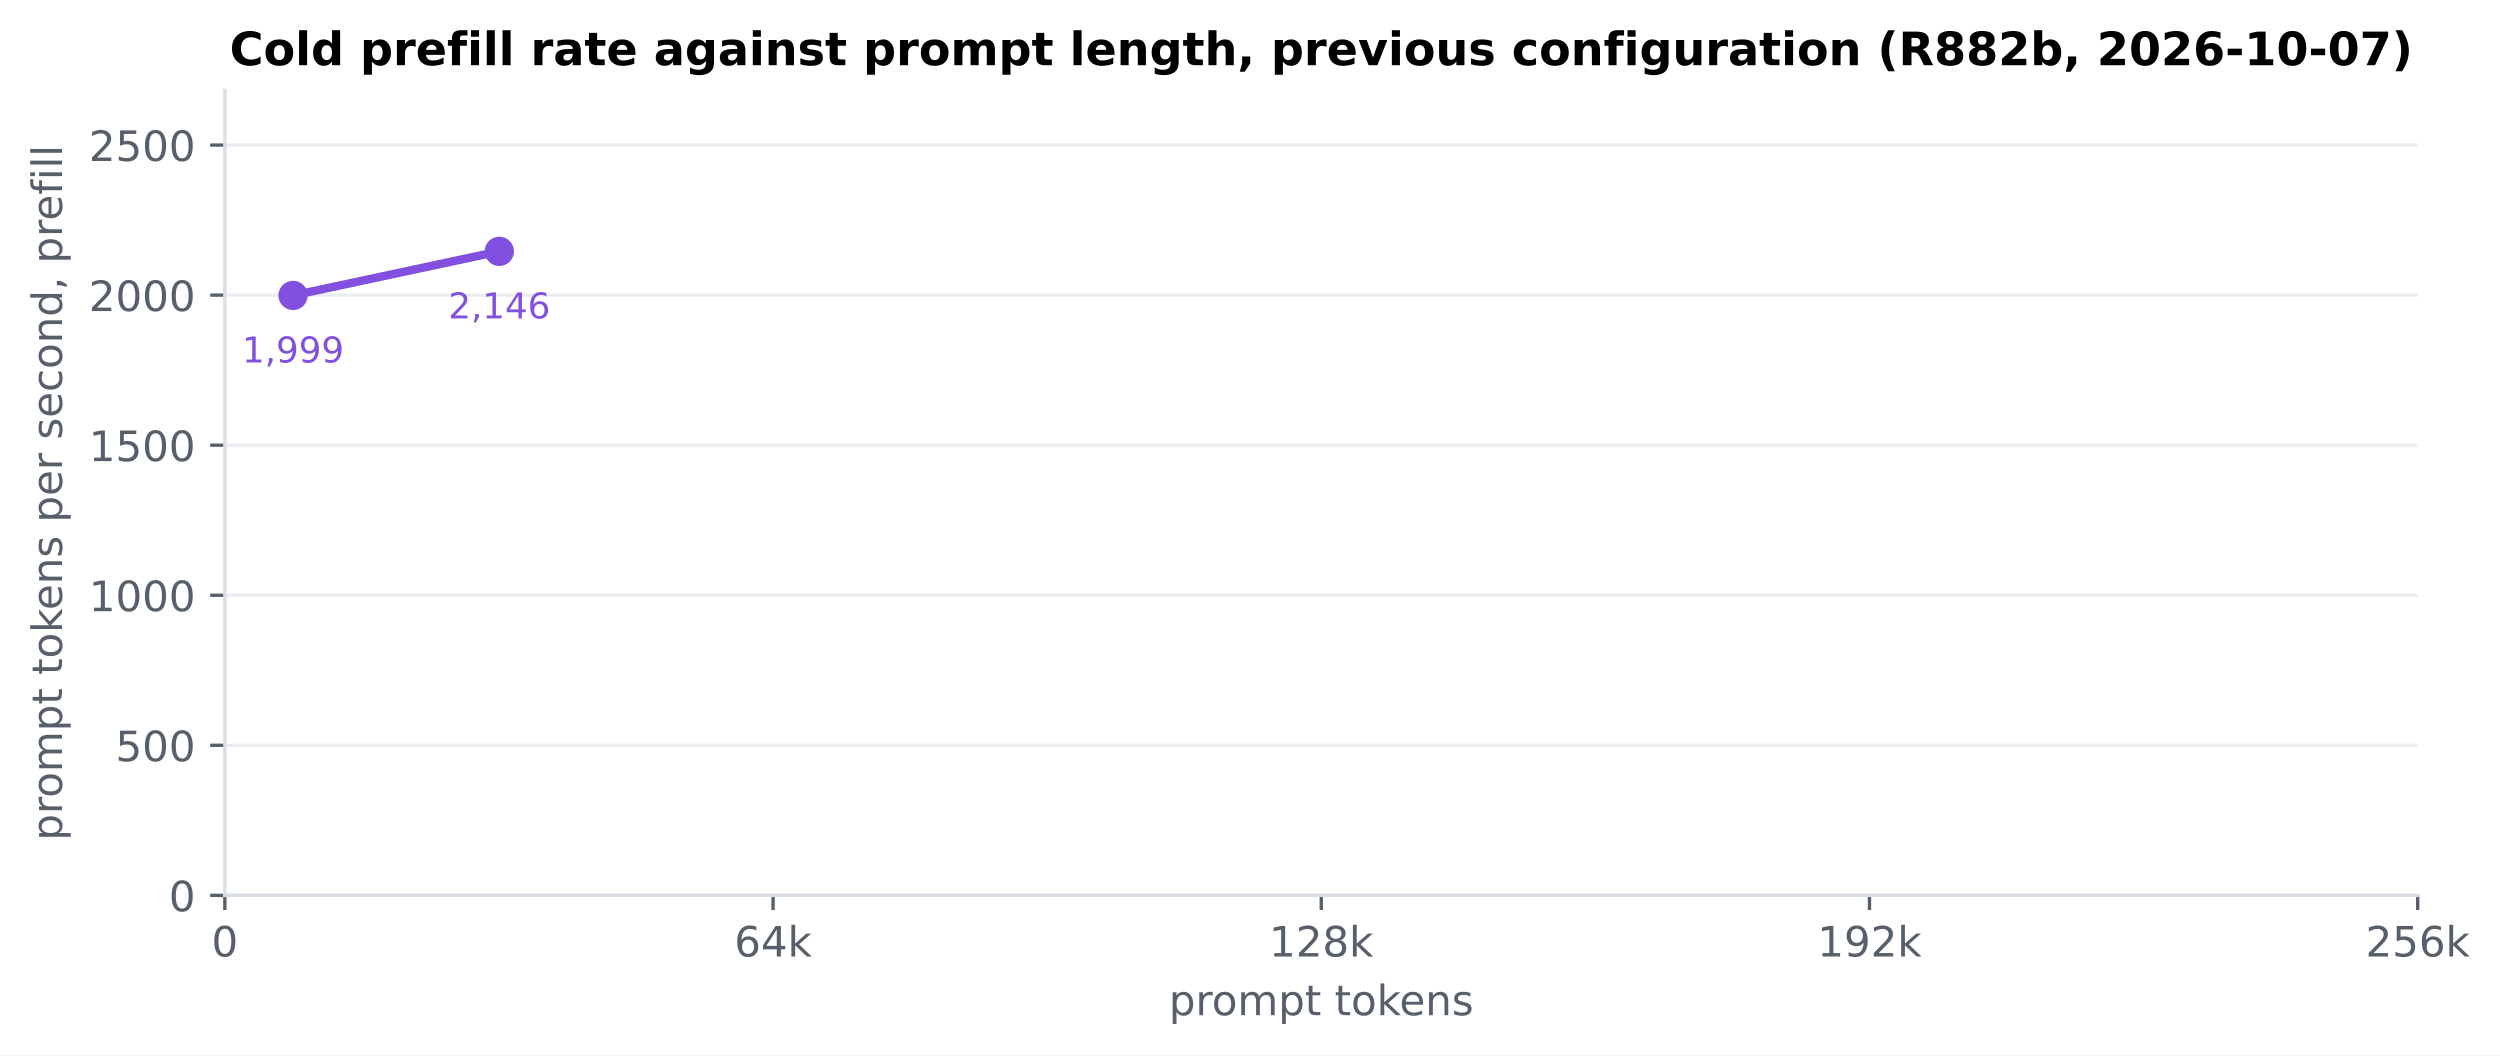
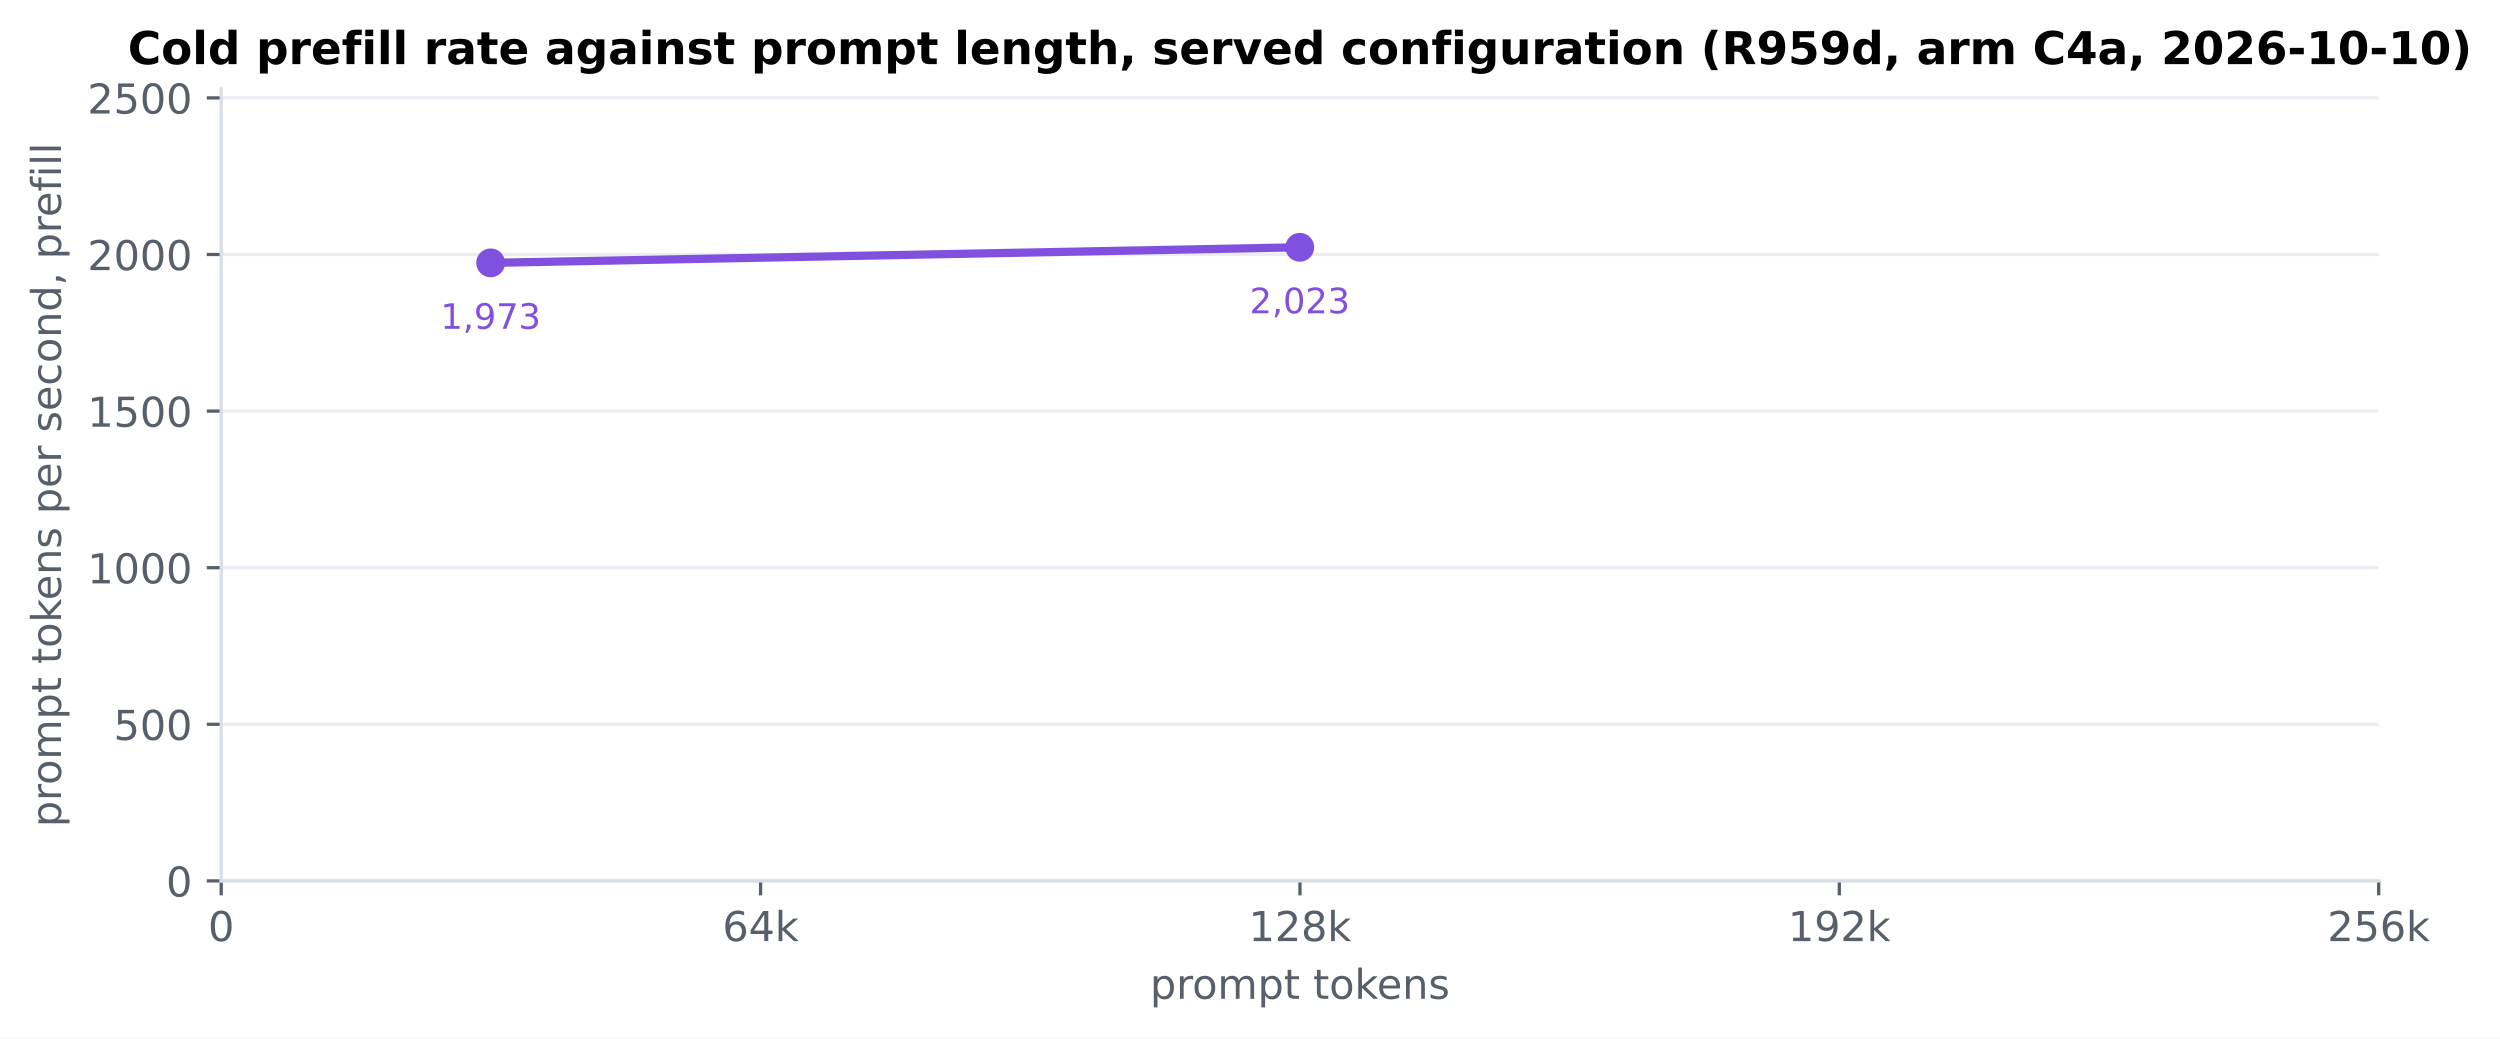
- <svg xmlns="http://www.w3.org/2000/svg" xmlns:xlink="http://www.w3.org/1999/xlink" width="596.544pt" height="251.851pt" viewBox="0 0 596.544 251.851" version="1.1">
+ <svg xmlns="http://www.w3.org/2000/svg" xmlns:xlink="http://www.w3.org/1999/xlink" width="606.328pt" height="251.851pt" viewBox="0 0 606.328 251.851" version="1.1">
  <defs>
    <style type="text/css">*{stroke-linejoin: round; stroke-linecap: butt}</style>
  </defs>
  <g id="figure_1">
    <g id="patch_1">
-       <path d="M 0 251.851  L 596.544 251.851  L 596.544 0  L 0 0  z " style="fill: #ffffff" />
+       <path d="M 0 251.851  L 606.328 251.851  L 606.328 0  L 0 0  z " style="fill: #ffffff" />
    </g>
    <g id="axes_1">
      <g id="patch_2">
        <path d="M 53.651 213.649  L 576.905 213.649  L 576.905 21.558  L 53.651 21.558  z " style="fill: #ffffff" />
      </g>
      <g id="matplotlib.axis_1">
        <g id="xtick_1">
          <g id="line2d_1">
            <defs>
-               <path id="m2421ae9644" d="M 0 0  L 0 3.5  " style="stroke: #57606a; stroke-width: 0.8" />
+               <path id="m20540b7acd" d="M 0 0  L 0 3.5  " style="stroke: #57606a; stroke-width: 0.8" />
            </defs>
            <g>
-               <use xlink:href="#m2421ae9644" x="53.651" y="213.649" style="fill: #57606a; stroke: #57606a; stroke-width: 0.8" />
+               <use xlink:href="#m20540b7acd" x="53.651" y="213.649" style="fill: #57606a; stroke: #57606a; stroke-width: 0.8" />
            </g>
          </g>
          <g id="text_1">
            <text style="font-size: 10px; font-family: 'DejaVu Sans', 'Bitstream Vera Sans', 'Computer Modern Sans Serif', 'Lucida Grande', 'Verdana', 'Geneva', 'Lucid', 'Arial', 'Helvetica', 'Avant Garde', sans-serif; text-anchor: middle; fill: #57606a" x="53.651" y="228.247" transform="rotate(-0 53.65078 228.2468)">0</text>
          </g>
        </g>
        <g id="xtick_2">
          <g id="line2d_2">
            <g>
-               <use xlink:href="#m2421ae9644" x="184.464" y="213.649" style="fill: #57606a; stroke: #57606a; stroke-width: 0.8" />
+               <use xlink:href="#m20540b7acd" x="184.464" y="213.649" style="fill: #57606a; stroke: #57606a; stroke-width: 0.8" />
            </g>
          </g>
          <g id="text_2">
            <text style="font-size: 10px; font-family: 'DejaVu Sans', 'Bitstream Vera Sans', 'Computer Modern Sans Serif', 'Lucida Grande', 'Verdana', 'Geneva', 'Lucid', 'Arial', 'Helvetica', 'Avant Garde', sans-serif; text-anchor: middle; fill: #57606a" x="184.464" y="228.248" transform="rotate(-0 184.4644 228.2476)">64k</text>
          </g>
        </g>
        <g id="xtick_3">
          <g id="line2d_3">
            <g>
-               <use xlink:href="#m2421ae9644" x="315.278" y="213.649" style="fill: #57606a; stroke: #57606a; stroke-width: 0.8" />
+               <use xlink:href="#m20540b7acd" x="315.278" y="213.649" style="fill: #57606a; stroke: #57606a; stroke-width: 0.8" />
            </g>
          </g>
          <g id="text_3">
            <text style="font-size: 10px; font-family: 'DejaVu Sans', 'Bitstream Vera Sans', 'Computer Modern Sans Serif', 'Lucida Grande', 'Verdana', 'Geneva', 'Lucid', 'Arial', 'Helvetica', 'Avant Garde', sans-serif; text-anchor: middle; fill: #57606a" x="315.278" y="228.248" transform="rotate(-0 315.2781 228.2476)">128k</text>
          </g>
        </g>
        <g id="xtick_4">
          <g id="line2d_4">
            <g>
-               <use xlink:href="#m2421ae9644" x="446.092" y="213.649" style="fill: #57606a; stroke: #57606a; stroke-width: 0.8" />
+               <use xlink:href="#m20540b7acd" x="446.092" y="213.649" style="fill: #57606a; stroke: #57606a; stroke-width: 0.8" />
            </g>
          </g>
          <g id="text_4">
            <text style="font-size: 10px; font-family: 'DejaVu Sans', 'Bitstream Vera Sans', 'Computer Modern Sans Serif', 'Lucida Grande', 'Verdana', 'Geneva', 'Lucid', 'Arial', 'Helvetica', 'Avant Garde', sans-serif; text-anchor: middle; fill: #57606a" x="446.092" y="228.248" transform="rotate(-0 446.0917 228.2476)">192k</text>
          </g>
        </g>
        <g id="xtick_5">
          <g id="line2d_5">
            <g>
-               <use xlink:href="#m2421ae9644" x="576.905" y="213.649" style="fill: #57606a; stroke: #57606a; stroke-width: 0.8" />
+               <use xlink:href="#m20540b7acd" x="576.905" y="213.649" style="fill: #57606a; stroke: #57606a; stroke-width: 0.8" />
            </g>
          </g>
          <g id="text_5">
            <text style="font-size: 10px; font-family: 'DejaVu Sans', 'Bitstream Vera Sans', 'Computer Modern Sans Serif', 'Lucida Grande', 'Verdana', 'Geneva', 'Lucid', 'Arial', 'Helvetica', 'Avant Garde', sans-serif; text-anchor: middle; fill: #57606a" x="576.905" y="228.248" transform="rotate(-0 576.9053 228.2476)">256k</text>
          </g>
        </g>
        <g id="text_6">
          <text style="font-size: 10px; font-family: 'DejaVu Sans', 'Bitstream Vera Sans', 'Computer Modern Sans Serif', 'Lucida Grande', 'Verdana', 'Geneva', 'Lucid', 'Arial', 'Helvetica', 'Avant Garde', sans-serif; text-anchor: middle; fill: #57606a" x="315.278" y="242.248" transform="rotate(-0 315.2781 242.2484)">prompt tokens</text>
        </g>
      </g>
      <g id="matplotlib.axis_2">
        <g id="ytick_1">
          <g id="line2d_6">
-             <path d="M 53.651 213.649  L 576.905 213.649  " clip-path="url(#pd68e5b01e5)" style="fill: none; stroke: #eaeef2; stroke-width: 0.8; stroke-linecap: square" />
+             <path d="M 53.651 213.649  L 576.905 213.649  " clip-path="url(#p72d69f79b2)" style="fill: none; stroke: #eaeef2; stroke-width: 0.8; stroke-linecap: square" />
          </g>
          <g id="line2d_7">
            <defs>
-               <path id="m4e39e9eefe" d="M 0 0  L -3.5 0  " style="stroke: #57606a; stroke-width: 0.8" />
+               <path id="m990b048de7" d="M 0 0  L -3.5 0  " style="stroke: #57606a; stroke-width: 0.8" />
            </defs>
            <g>
-               <use xlink:href="#m4e39e9eefe" x="53.651" y="213.649" style="fill: #57606a; stroke: #57606a; stroke-width: 0.8" />
+               <use xlink:href="#m990b048de7" x="53.651" y="213.649" style="fill: #57606a; stroke: #57606a; stroke-width: 0.8" />
            </g>
          </g>
          <g id="text_7">
            <text style="font-size: 10px; font-family: 'DejaVu Sans', 'Bitstream Vera Sans', 'Computer Modern Sans Serif', 'Lucida Grande', 'Verdana', 'Geneva', 'Lucid', 'Arial', 'Helvetica', 'Avant Garde', sans-serif; text-anchor: end; fill: #57606a" x="46.651" y="217.448" transform="rotate(-0 46.65078 217.448)">0</text>
          </g>
        </g>
        <g id="ytick_2">
          <g id="line2d_8">
-             <path d="M 53.651 177.843  L 576.905 177.843  " clip-path="url(#pd68e5b01e5)" style="fill: none; stroke: #eaeef2; stroke-width: 0.8; stroke-linecap: square" />
+             <path d="M 53.651 175.668  L 576.905 175.668  " clip-path="url(#p72d69f79b2)" style="fill: none; stroke: #eaeef2; stroke-width: 0.8; stroke-linecap: square" />
          </g>
          <g id="line2d_9">
            <g>
-               <use xlink:href="#m4e39e9eefe" x="53.651" y="177.843" style="fill: #57606a; stroke: #57606a; stroke-width: 0.8" />
+               <use xlink:href="#m990b048de7" x="53.651" y="175.668" style="fill: #57606a; stroke: #57606a; stroke-width: 0.8" />
            </g>
          </g>
          <g id="text_8">
-             <text style="font-size: 10px; font-family: 'DejaVu Sans', 'Bitstream Vera Sans', 'Computer Modern Sans Serif', 'Lucida Grande', 'Verdana', 'Geneva', 'Lucid', 'Arial', 'Helvetica', 'Avant Garde', sans-serif; text-anchor: end; fill: #57606a" x="46.651" y="181.642" transform="rotate(-0 46.65078 181.6421)">500</text>
+             <text style="font-size: 10px; font-family: 'DejaVu Sans', 'Bitstream Vera Sans', 'Computer Modern Sans Serif', 'Lucida Grande', 'Verdana', 'Geneva', 'Lucid', 'Arial', 'Helvetica', 'Avant Garde', sans-serif; text-anchor: end; fill: #57606a" x="46.651" y="179.467" transform="rotate(-0 46.65078 179.4669)">500</text>
          </g>
        </g>
        <g id="ytick_3">
          <g id="line2d_10">
-             <path d="M 53.651 142.037  L 576.905 142.037  " clip-path="url(#pd68e5b01e5)" style="fill: none; stroke: #eaeef2; stroke-width: 0.8; stroke-linecap: square" />
+             <path d="M 53.651 137.687  L 576.905 137.687  " clip-path="url(#p72d69f79b2)" style="fill: none; stroke: #eaeef2; stroke-width: 0.8; stroke-linecap: square" />
          </g>
          <g id="line2d_11">
            <g>
-               <use xlink:href="#m4e39e9eefe" x="53.651" y="142.037" style="fill: #57606a; stroke: #57606a; stroke-width: 0.8" />
+               <use xlink:href="#m990b048de7" x="53.651" y="137.687" style="fill: #57606a; stroke: #57606a; stroke-width: 0.8" />
            </g>
          </g>
          <g id="text_9">
-             <text style="font-size: 10px; font-family: 'DejaVu Sans', 'Bitstream Vera Sans', 'Computer Modern Sans Serif', 'Lucida Grande', 'Verdana', 'Geneva', 'Lucid', 'Arial', 'Helvetica', 'Avant Garde', sans-serif; text-anchor: end; fill: #57606a" x="46.651" y="145.836" transform="rotate(-0 46.65078 145.8362)">1000</text>
+             <text style="font-size: 10px; font-family: 'DejaVu Sans', 'Bitstream Vera Sans', 'Computer Modern Sans Serif', 'Lucida Grande', 'Verdana', 'Geneva', 'Lucid', 'Arial', 'Helvetica', 'Avant Garde', sans-serif; text-anchor: end; fill: #57606a" x="46.651" y="141.486" transform="rotate(-0 46.65078 141.4858)">1000</text>
          </g>
        </g>
        <g id="ytick_4">
          <g id="line2d_12">
-             <path d="M 53.651 106.231  L 576.905 106.231  " clip-path="url(#pd68e5b01e5)" style="fill: none; stroke: #eaeef2; stroke-width: 0.8; stroke-linecap: square" />
+             <path d="M 53.651 99.706  L 576.905 99.706  " clip-path="url(#p72d69f79b2)" style="fill: none; stroke: #eaeef2; stroke-width: 0.8; stroke-linecap: square" />
          </g>
          <g id="line2d_13">
            <g>
-               <use xlink:href="#m4e39e9eefe" x="53.651" y="106.231" style="fill: #57606a; stroke: #57606a; stroke-width: 0.8" />
+               <use xlink:href="#m990b048de7" x="53.651" y="99.706" style="fill: #57606a; stroke: #57606a; stroke-width: 0.8" />
            </g>
          </g>
          <g id="text_10">
-             <text style="font-size: 10px; font-family: 'DejaVu Sans', 'Bitstream Vera Sans', 'Computer Modern Sans Serif', 'Lucida Grande', 'Verdana', 'Geneva', 'Lucid', 'Arial', 'Helvetica', 'Avant Garde', sans-serif; text-anchor: end; fill: #57606a" x="46.651" y="110.03" transform="rotate(-0 46.65078 110.0303)">1500</text>
+             <text style="font-size: 10px; font-family: 'DejaVu Sans', 'Bitstream Vera Sans', 'Computer Modern Sans Serif', 'Lucida Grande', 'Verdana', 'Geneva', 'Lucid', 'Arial', 'Helvetica', 'Avant Garde', sans-serif; text-anchor: end; fill: #57606a" x="46.651" y="103.505" transform="rotate(-0 46.65078 103.5048)">1500</text>
          </g>
        </g>
        <g id="ytick_5">
          <g id="line2d_14">
-             <path d="M 53.651 70.426  L 576.905 70.426  " clip-path="url(#pd68e5b01e5)" style="fill: none; stroke: #eaeef2; stroke-width: 0.8; stroke-linecap: square" />
+             <path d="M 53.651 61.725  L 576.905 61.725  " clip-path="url(#p72d69f79b2)" style="fill: none; stroke: #eaeef2; stroke-width: 0.8; stroke-linecap: square" />
          </g>
          <g id="line2d_15">
            <g>
-               <use xlink:href="#m4e39e9eefe" x="53.651" y="70.426" style="fill: #57606a; stroke: #57606a; stroke-width: 0.8" />
+               <use xlink:href="#m990b048de7" x="53.651" y="61.725" style="fill: #57606a; stroke: #57606a; stroke-width: 0.8" />
            </g>
          </g>
          <g id="text_11">
-             <text style="font-size: 10px; font-family: 'DejaVu Sans', 'Bitstream Vera Sans', 'Computer Modern Sans Serif', 'Lucida Grande', 'Verdana', 'Geneva', 'Lucid', 'Arial', 'Helvetica', 'Avant Garde', sans-serif; text-anchor: end; fill: #57606a" x="46.651" y="74.224" transform="rotate(-0 46.65078 74.22434)">2000</text>
+             <text style="font-size: 10px; font-family: 'DejaVu Sans', 'Bitstream Vera Sans', 'Computer Modern Sans Serif', 'Lucida Grande', 'Verdana', 'Geneva', 'Lucid', 'Arial', 'Helvetica', 'Avant Garde', sans-serif; text-anchor: end; fill: #57606a" x="46.651" y="65.524" transform="rotate(-0 46.65078 65.52366)">2000</text>
          </g>
        </g>
        <g id="ytick_6">
          <g id="line2d_16">
-             <path d="M 53.651 34.62  L 576.905 34.62  " clip-path="url(#pd68e5b01e5)" style="fill: none; stroke: #eaeef2; stroke-width: 0.8; stroke-linecap: square" />
+             <path d="M 53.651 23.744  L 576.905 23.744  " clip-path="url(#p72d69f79b2)" style="fill: none; stroke: #eaeef2; stroke-width: 0.8; stroke-linecap: square" />
          </g>
          <g id="line2d_17">
            <g>
-               <use xlink:href="#m4e39e9eefe" x="53.651" y="34.62" style="fill: #57606a; stroke: #57606a; stroke-width: 0.8" />
+               <use xlink:href="#m990b048de7" x="53.651" y="23.744" style="fill: #57606a; stroke: #57606a; stroke-width: 0.8" />
            </g>
          </g>
          <g id="text_12">
-             <text style="font-size: 10px; font-family: 'DejaVu Sans', 'Bitstream Vera Sans', 'Computer Modern Sans Serif', 'Lucida Grande', 'Verdana', 'Geneva', 'Lucid', 'Arial', 'Helvetica', 'Avant Garde', sans-serif; text-anchor: end; fill: #57606a" x="46.651" y="38.418" transform="rotate(-0 46.65078 38.41842)">2500</text>
+             <text style="font-size: 10px; font-family: 'DejaVu Sans', 'Bitstream Vera Sans', 'Computer Modern Sans Serif', 'Lucida Grande', 'Verdana', 'Geneva', 'Lucid', 'Arial', 'Helvetica', 'Avant Garde', sans-serif; text-anchor: end; fill: #57606a" x="46.651" y="27.543" transform="rotate(-0 46.65078 27.54258)">2500</text>
          </g>
        </g>
        <g id="text_13">
          <text style="font-size: 10px; font-family: 'DejaVu Sans', 'Bitstream Vera Sans', 'Computer Modern Sans Serif', 'Lucida Grande', 'Verdana', 'Geneva', 'Lucid', 'Arial', 'Helvetica', 'Avant Garde', sans-serif; text-anchor: middle; fill: #57606a" x="14.798" y="117.604" transform="rotate(-90 14.79844 117.6037)">prompt tokens per second, prefill</text>
        </g>
      </g>
      <g id="line2d_18">
-         <path d="M 69.931 70.496  L 119.143 59.976  " clip-path="url(#pd68e5b01e5)" style="fill: none; stroke: #8250df; stroke-width: 2; stroke-linecap: square" />
+         <path d="M 118.998 63.749  L 315.236 59.976  " clip-path="url(#p72d69f79b2)" style="fill: none; stroke: #8250df; stroke-width: 2; stroke-linecap: square" />
        <defs>
-           <path id="me756e06597" d="M 0 3  C 0.796 3 1.559 2.684 2.121 2.121  C 2.684 1.559 3 0.796 3 0  C 3 -0.796 2.684 -1.559 2.121 -2.121  C 1.559 -2.684 0.796 -3 0 -3  C -0.796 -3 -1.559 -2.684 -2.121 -2.121  C -2.684 -1.559 -3 -0.796 -3 0  C -3 0.796 -2.684 1.559 -2.121 2.121  C -1.559 2.684 -0.796 3 0 3  z " style="stroke: #8250df" />
+           <path id="m7b380390ef" d="M 0 3  C 0.796 3 1.559 2.684 2.121 2.121  C 2.684 1.559 3 0.796 3 0  C 3 -0.796 2.684 -1.559 2.121 -2.121  C 1.559 -2.684 0.796 -3 0 -3  C -0.796 -3 -1.559 -2.684 -2.121 -2.121  C -2.684 -1.559 -3 -0.796 -3 0  C -3 0.796 -2.684 1.559 -2.121 2.121  C -1.559 2.684 -0.796 3 0 3  z " style="stroke: #8250df" />
        </defs>
-         <g clip-path="url(#pd68e5b01e5)">
-           <use xlink:href="#me756e06597" x="69.931" y="70.496" style="fill: #8250df; stroke: #8250df" />
-           <use xlink:href="#me756e06597" x="119.143" y="59.976" style="fill: #8250df; stroke: #8250df" />
+         <g clip-path="url(#p72d69f79b2)">
+           <use xlink:href="#m7b380390ef" x="118.998" y="63.749" style="fill: #8250df; stroke: #8250df" />
+           <use xlink:href="#m7b380390ef" x="315.236" y="59.976" style="fill: #8250df; stroke: #8250df" />
        </g>
      </g>
      <g id="patch_3">
        <path d="M 53.651 213.649  L 53.651 21.558  " style="fill: none; stroke: #d8dee4; stroke-width: 0.8; stroke-linejoin: miter; stroke-linecap: square" />
      </g>
      <g id="patch_4">
        <path d="M 53.651 213.649  L 576.905 213.649  " style="fill: none; stroke: #d8dee4; stroke-width: 0.8; stroke-linejoin: miter; stroke-linecap: square" />
      </g>
      <g id="text_14">
-         <text style="font-size: 8.5px; font-family: 'DejaVu Sans', 'Bitstream Vera Sans', 'Computer Modern Sans Serif', 'Lucida Grande', 'Verdana', 'Geneva', 'Lucid', 'Arial', 'Helvetica', 'Avant Garde', sans-serif; text-anchor: middle; fill: #8250df" x="69.931" y="86.496" transform="rotate(-0 69.93063 86.49572)">1,999</text>
+         <text style="font-size: 8.5px; font-family: 'DejaVu Sans', 'Bitstream Vera Sans', 'Computer Modern Sans Serif', 'Lucida Grande', 'Verdana', 'Geneva', 'Lucid', 'Arial', 'Helvetica', 'Avant Garde', sans-serif; text-anchor: middle; fill: #8250df" x="118.998" y="79.749" transform="rotate(-0 118.9977 79.74866)">1,973</text>
      </g>
      <g id="text_15">
-         <text style="font-size: 8.5px; font-family: 'DejaVu Sans', 'Bitstream Vera Sans', 'Computer Modern Sans Serif', 'Lucida Grande', 'Verdana', 'Geneva', 'Lucid', 'Arial', 'Helvetica', 'Avant Garde', sans-serif; text-anchor: middle; fill: #8250df" x="119.143" y="75.976" transform="rotate(-0 119.1434 75.97646)">2,146</text>
+         <text style="font-size: 8.5px; font-family: 'DejaVu Sans', 'Bitstream Vera Sans', 'Computer Modern Sans Serif', 'Lucida Grande', 'Verdana', 'Geneva', 'Lucid', 'Arial', 'Helvetica', 'Avant Garde', sans-serif; text-anchor: middle; fill: #8250df" x="315.236" y="75.976" transform="rotate(-0 315.2361 75.97646)">2,023</text>
      </g>
      <g id="text_16">
-         <text style="font-weight: 700; font-size: 11px; font-family: 'DejaVu Sans', 'Bitstream Vera Sans', 'Computer Modern Sans Serif', 'Lucida Grande', 'Verdana', 'Geneva', 'Lucid', 'Arial', 'Helvetica', 'Avant Garde', sans-serif; text-anchor: middle" x="315.278" y="15.558" transform="rotate(-0 315.2781 15.55828)">Cold prefill rate against prompt length, previous configuration (R882b, 2026-10-07)</text>
+         <text style="font-weight: 700; font-size: 11px; font-family: 'DejaVu Sans', 'Bitstream Vera Sans', 'Computer Modern Sans Serif', 'Lucida Grande', 'Verdana', 'Geneva', 'Lucid', 'Arial', 'Helvetica', 'Avant Garde', sans-serif; text-anchor: middle" x="315.278" y="15.558" transform="rotate(-0 315.2781 15.55828)">Cold prefill rate against prompt length, served configuration (R959d, arm C4a, 2026-10-10)</text>
      </g>
    </g>
  </g>
  <defs>
-     <clipPath id="pd68e5b01e5">
+     <clipPath id="p72d69f79b2">
      <rect x="53.651" y="21.558" width="523.255" height="192.091" />
    </clipPath>
  </defs>
</svg>
